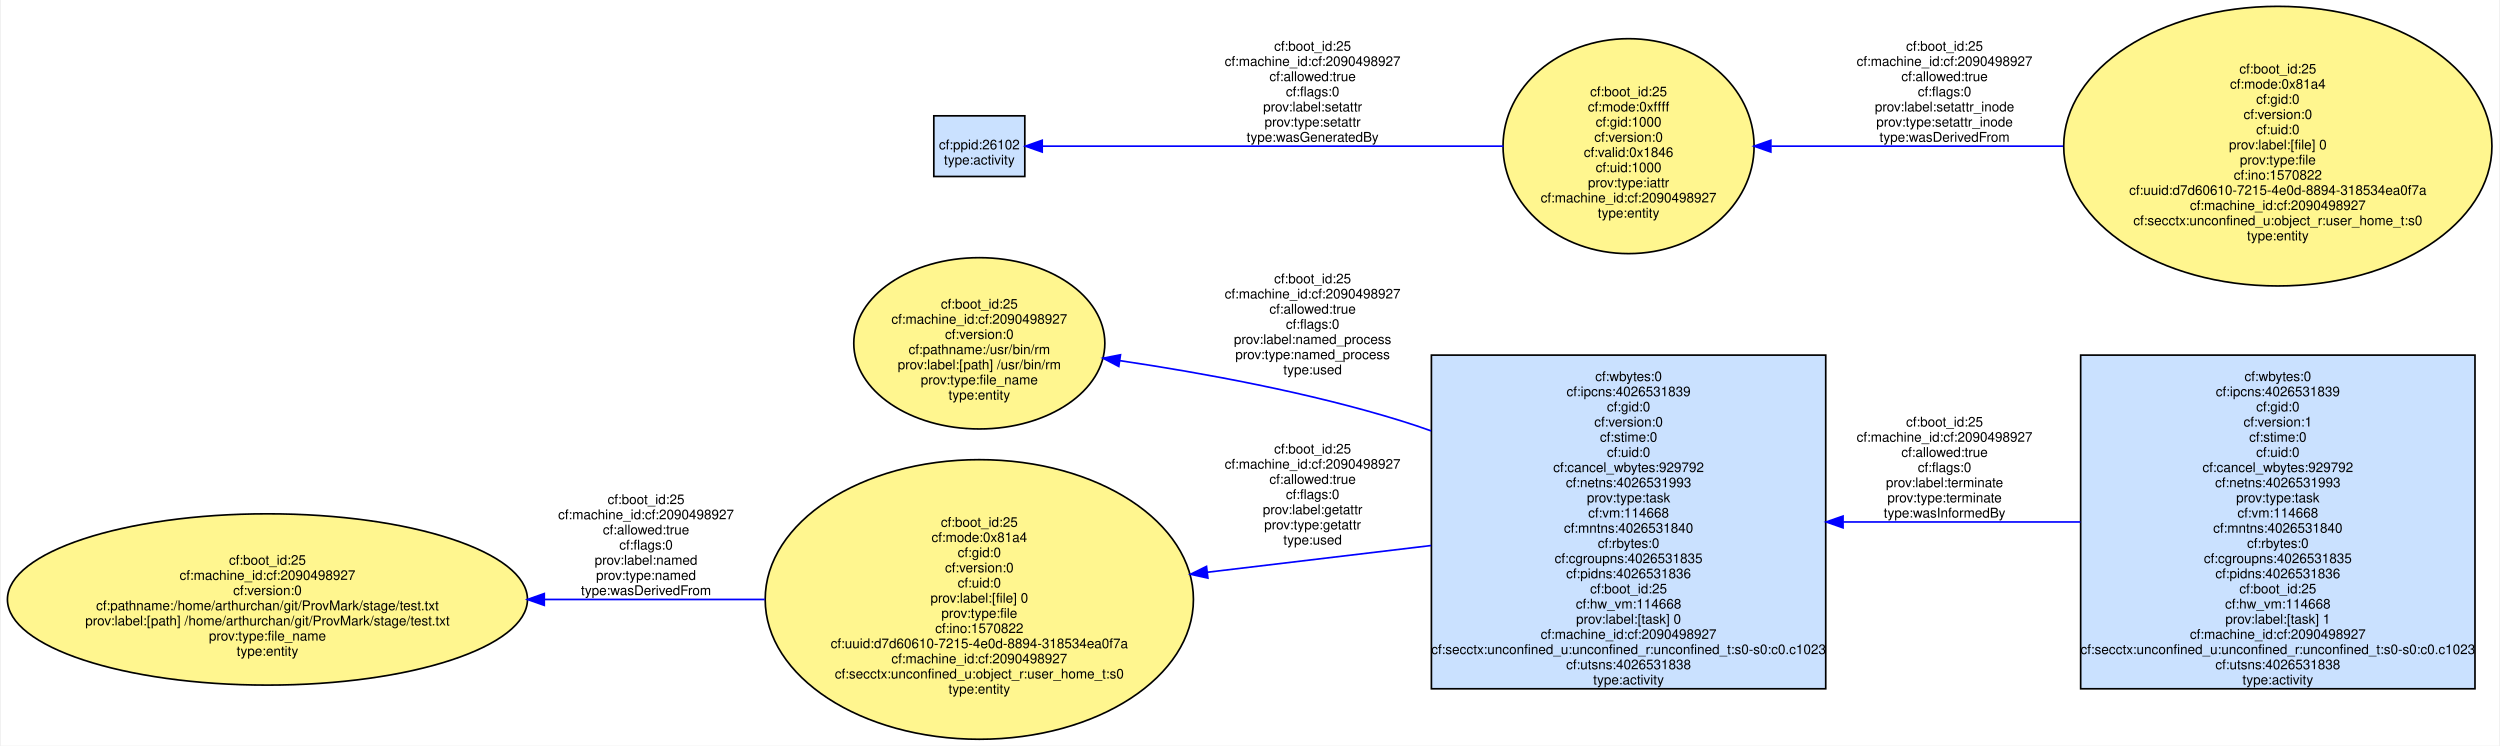
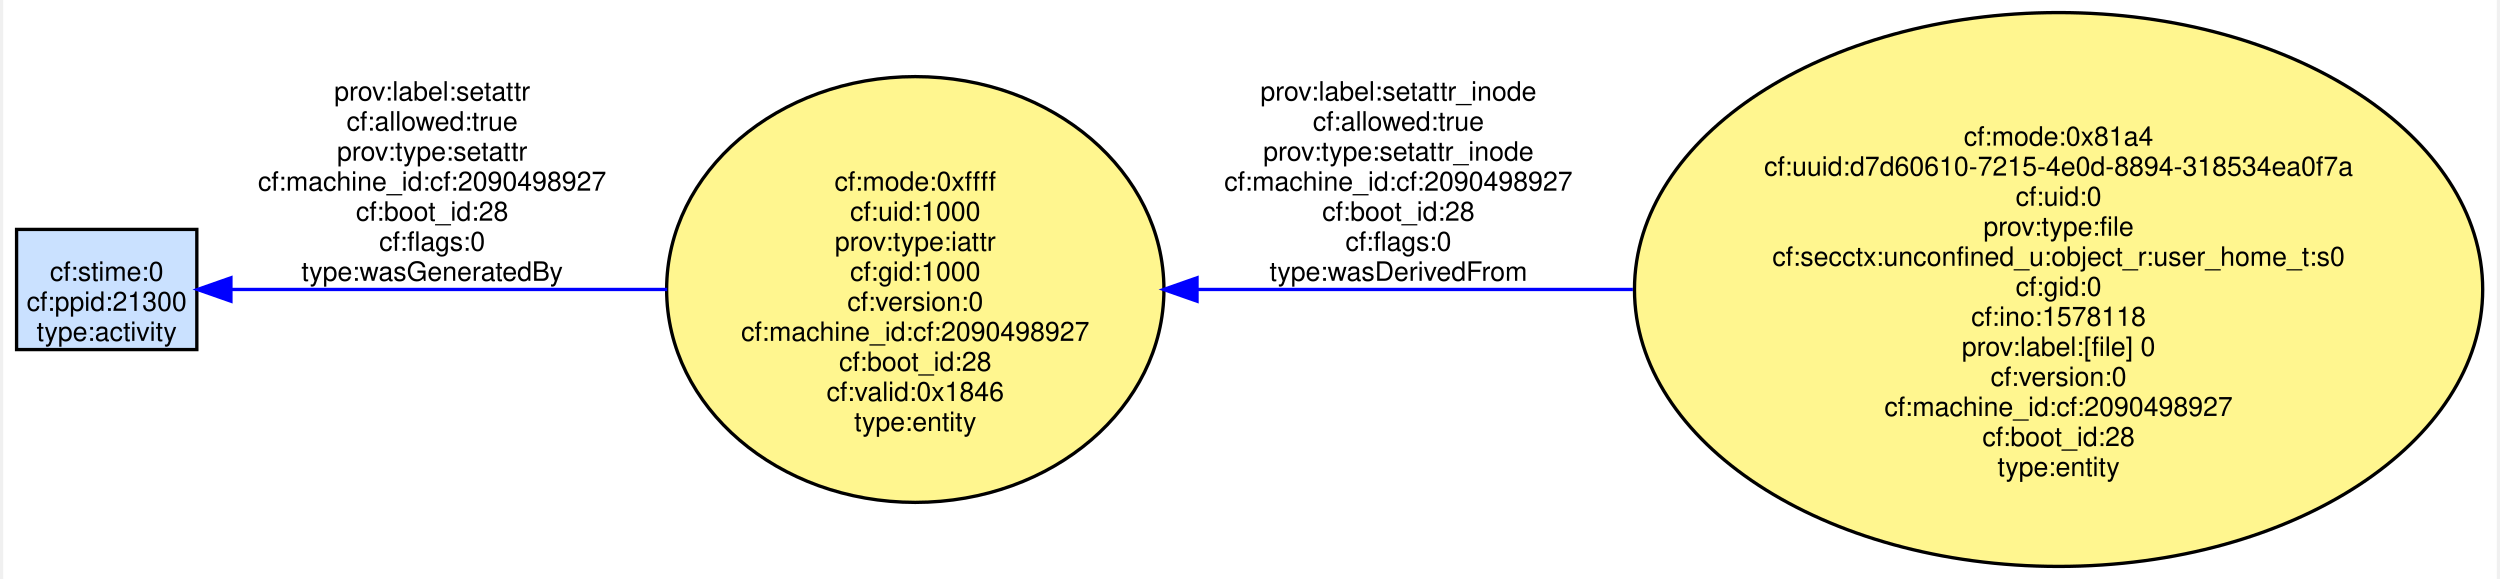
- <svg xmlns="http://www.w3.org/2000/svg" width="1482pt" height="442pt" viewBox="0.00 0.00 1482.42 442.46">
-   <g id="graph0" class="graph" transform="scale(1 1) rotate(0) translate(4 438.463)">
-     <polygon fill="#ffffff" stroke="transparent" points="-4,4 -4,-438.463 1478.415,-438.463 1478.415,4 -4,4" />
+ <svg xmlns="http://www.w3.org/2000/svg" width="747pt" height="173pt" viewBox="0.00 0.00 747.05 173.46">
+   <g id="graph0" class="graph" transform="scale(1 1) rotate(0) translate(4 169.463)">
+     <polygon fill="#ffffff" stroke="transparent" points="-4,4 -4,-169.463 743.051,-169.463 743.051,4 -4,4" />
    <g id="node1" class="node">
-       <polygon fill="#cae1ff" stroke="#000000" points="1078.857,-227.732 844.857,-227.732 844.857,-29.732 1078.857,-29.732 1078.857,-227.732" />
-       <text text-anchor="middle" x="961.857" y="-212.332" font-family="Helvetica,sans-Serif" font-size="8.00" fill="#000000">cf:wbytes:0</text>
-       <text text-anchor="middle" x="961.857" y="-203.332" font-family="Helvetica,sans-Serif" font-size="8.00" fill="#000000">cf:ipcns:4026531839</text>
-       <text text-anchor="middle" x="961.857" y="-194.332" font-family="Helvetica,sans-Serif" font-size="8.00" fill="#000000">cf:gid:0</text>
-       <text text-anchor="middle" x="961.857" y="-185.332" font-family="Helvetica,sans-Serif" font-size="8.00" fill="#000000">cf:version:0</text>
-       <text text-anchor="middle" x="961.857" y="-176.332" font-family="Helvetica,sans-Serif" font-size="8.00" fill="#000000">cf:stime:0</text>
-       <text text-anchor="middle" x="961.857" y="-167.332" font-family="Helvetica,sans-Serif" font-size="8.00" fill="#000000">cf:uid:0</text>
-       <text text-anchor="middle" x="961.857" y="-158.332" font-family="Helvetica,sans-Serif" font-size="8.00" fill="#000000">cf:cancel_wbytes:929792</text>
-       <text text-anchor="middle" x="961.857" y="-149.332" font-family="Helvetica,sans-Serif" font-size="8.00" fill="#000000">cf:netns:4026531993</text>
-       <text text-anchor="middle" x="961.857" y="-140.332" font-family="Helvetica,sans-Serif" font-size="8.00" fill="#000000">prov:type:task</text>
-       <text text-anchor="middle" x="961.857" y="-131.332" font-family="Helvetica,sans-Serif" font-size="8.00" fill="#000000">cf:vm:114668</text>
-       <text text-anchor="middle" x="961.857" y="-122.332" font-family="Helvetica,sans-Serif" font-size="8.00" fill="#000000">cf:mntns:4026531840</text>
-       <text text-anchor="middle" x="961.857" y="-113.332" font-family="Helvetica,sans-Serif" font-size="8.00" fill="#000000">cf:rbytes:0</text>
-       <text text-anchor="middle" x="961.857" y="-104.332" font-family="Helvetica,sans-Serif" font-size="8.00" fill="#000000">cf:cgroupns:4026531835</text>
-       <text text-anchor="middle" x="961.857" y="-95.332" font-family="Helvetica,sans-Serif" font-size="8.00" fill="#000000">cf:pidns:4026531836</text>
-       <text text-anchor="middle" x="961.857" y="-86.332" font-family="Helvetica,sans-Serif" font-size="8.00" fill="#000000">cf:boot_id:25</text>
-       <text text-anchor="middle" x="961.857" y="-77.332" font-family="Helvetica,sans-Serif" font-size="8.00" fill="#000000">cf:hw_vm:114668</text>
-       <text text-anchor="middle" x="961.857" y="-68.332" font-family="Helvetica,sans-Serif" font-size="8.00" fill="#000000">prov:label:[task] 0</text>
-       <text text-anchor="middle" x="961.857" y="-59.331" font-family="Helvetica,sans-Serif" font-size="8.00" fill="#000000">cf:machine_id:cf:2090498927</text>
-       <text text-anchor="middle" x="961.857" y="-50.331" font-family="Helvetica,sans-Serif" font-size="8.00" fill="#000000">cf:secctx:unconfined_u:unconfined_r:unconfined_t:s0-s0:c0.c1023</text>
-       <text text-anchor="middle" x="961.857" y="-41.331" font-family="Helvetica,sans-Serif" font-size="8.00" fill="#000000">cf:utsns:4026531838</text>
-       <text text-anchor="middle" x="961.857" y="-32.331" font-family="Helvetica,sans-Serif" font-size="8.00" fill="#000000">type:activity</text>
+       <polygon fill="#cae1ff" stroke="#000000" points="54,-100.731 0,-100.731 0,-64.731 54,-64.731 54,-100.731" />
+       <text text-anchor="middle" x="27" y="-85.332" font-family="Helvetica,sans-Serif" font-size="8.00" fill="#000000">cf:stime:0</text>
+       <text text-anchor="middle" x="27" y="-76.332" font-family="Helvetica,sans-Serif" font-size="8.00" fill="#000000">cf:ppid:21300</text>
+       <text text-anchor="middle" x="27" y="-67.332" font-family="Helvetica,sans-Serif" font-size="8.00" fill="#000000">type:activity</text>
    </g>
-     <g id="node7" class="node">
-       <ellipse fill="#fff68f" stroke="#000000" cx="576.578" cy="-234.732" rx="74.493" ry="50.824" />
-       <text text-anchor="middle" x="576.578" y="-255.332" font-family="Helvetica,sans-Serif" font-size="8.00" fill="#000000">cf:boot_id:25</text>
-       <text text-anchor="middle" x="576.578" y="-246.332" font-family="Helvetica,sans-Serif" font-size="8.00" fill="#000000">cf:machine_id:cf:2090498927</text>
-       <text text-anchor="middle" x="576.578" y="-237.332" font-family="Helvetica,sans-Serif" font-size="8.00" fill="#000000">cf:version:0</text>
-       <text text-anchor="middle" x="576.578" y="-228.332" font-family="Helvetica,sans-Serif" font-size="8.00" fill="#000000">cf:pathname:/usr/bin/rm</text>
-       <text text-anchor="middle" x="576.578" y="-219.332" font-family="Helvetica,sans-Serif" font-size="8.00" fill="#000000">prov:label:[path] /usr/bin/rm</text>
-       <text text-anchor="middle" x="576.578" y="-210.332" font-family="Helvetica,sans-Serif" font-size="8.00" fill="#000000">prov:type:file_name</text>
-       <text text-anchor="middle" x="576.578" y="-201.332" font-family="Helvetica,sans-Serif" font-size="8.00" fill="#000000">type:entity</text>
+     <g id="node2" class="node">
+       <ellipse fill="#fff68f" stroke="#000000" cx="269.246" cy="-82.731" rx="74.493" ry="63.779" />
+       <text text-anchor="middle" x="269.246" y="-112.332" font-family="Helvetica,sans-Serif" font-size="8.00" fill="#000000">cf:mode:0xffff</text>
+       <text text-anchor="middle" x="269.246" y="-103.332" font-family="Helvetica,sans-Serif" font-size="8.00" fill="#000000">cf:uid:1000</text>
+       <text text-anchor="middle" x="269.246" y="-94.332" font-family="Helvetica,sans-Serif" font-size="8.00" fill="#000000">prov:type:iattr</text>
+       <text text-anchor="middle" x="269.246" y="-85.332" font-family="Helvetica,sans-Serif" font-size="8.00" fill="#000000">cf:gid:1000</text>
+       <text text-anchor="middle" x="269.246" y="-76.332" font-family="Helvetica,sans-Serif" font-size="8.00" fill="#000000">cf:version:0</text>
+       <text text-anchor="middle" x="269.246" y="-67.332" font-family="Helvetica,sans-Serif" font-size="8.00" fill="#000000">cf:machine_id:cf:2090498927</text>
+       <text text-anchor="middle" x="269.246" y="-58.331" font-family="Helvetica,sans-Serif" font-size="8.00" fill="#000000">cf:boot_id:28</text>
+       <text text-anchor="middle" x="269.246" y="-49.331" font-family="Helvetica,sans-Serif" font-size="8.00" fill="#000000">cf:valid:0x1846</text>
+       <text text-anchor="middle" x="269.246" y="-40.331" font-family="Helvetica,sans-Serif" font-size="8.00" fill="#000000">type:entity</text>
+     </g>
+     <g id="edge1" class="edge">
+       <path fill="none" stroke="#0000ff" d="M194.918,-82.731C151.686,-82.731 99.055,-82.731 64.372,-82.731" />
+       <polygon fill="#0000ff" stroke="#0000ff" points="64.215,-79.232 54.215,-82.731 64.215,-86.232 64.215,-79.232" />
+       <text text-anchor="middle" x="124.5" y="-139.332" font-family="Helvetica,sans-Serif" font-size="8.00" fill="#000000">prov:label:setattr</text>
+       <text text-anchor="middle" x="124.5" y="-130.332" font-family="Helvetica,sans-Serif" font-size="8.00" fill="#000000">cf:allowed:true</text>
+       <text text-anchor="middle" x="124.5" y="-121.332" font-family="Helvetica,sans-Serif" font-size="8.00" fill="#000000">prov:type:setattr</text>
+       <text text-anchor="middle" x="124.5" y="-112.332" font-family="Helvetica,sans-Serif" font-size="8.00" fill="#000000">cf:machine_id:cf:2090498927</text>
+       <text text-anchor="middle" x="124.5" y="-103.332" font-family="Helvetica,sans-Serif" font-size="8.00" fill="#000000">cf:boot_id:28</text>
+       <text text-anchor="middle" x="124.5" y="-94.332" font-family="Helvetica,sans-Serif" font-size="8.00" fill="#000000">cf:flags:0</text>
+       <text text-anchor="middle" x="124.5" y="-85.332" font-family="Helvetica,sans-Serif" font-size="8.00" fill="#000000">type:wasGeneratedBy</text>
+     </g>
+     <g id="node3" class="node">
+       <ellipse fill="#fff68f" stroke="#000000" cx="611.772" cy="-82.731" rx="127.059" ry="82.964" />
+       <text text-anchor="middle" x="611.772" y="-125.832" font-family="Helvetica,sans-Serif" font-size="8.00" fill="#000000">cf:mode:0x81a4</text>
+       <text text-anchor="middle" x="611.772" y="-116.832" font-family="Helvetica,sans-Serif" font-size="8.00" fill="#000000">cf:uuid:d7d60610-7215-4e0d-8894-318534ea0f7a</text>
+       <text text-anchor="middle" x="611.772" y="-107.832" font-family="Helvetica,sans-Serif" font-size="8.00" fill="#000000">cf:uid:0</text>
+       <text text-anchor="middle" x="611.772" y="-98.832" font-family="Helvetica,sans-Serif" font-size="8.00" fill="#000000">prov:type:file</text>
+       <text text-anchor="middle" x="611.772" y="-89.832" font-family="Helvetica,sans-Serif" font-size="8.00" fill="#000000">cf:secctx:unconfined_u:object_r:user_home_t:s0</text>
+       <text text-anchor="middle" x="611.772" y="-80.832" font-family="Helvetica,sans-Serif" font-size="8.00" fill="#000000">cf:gid:0</text>
+       <text text-anchor="middle" x="611.772" y="-71.832" font-family="Helvetica,sans-Serif" font-size="8.00" fill="#000000">cf:ino:1578118</text>
+       <text text-anchor="middle" x="611.772" y="-62.831" font-family="Helvetica,sans-Serif" font-size="8.00" fill="#000000">prov:label:[file] 0</text>
+       <text text-anchor="middle" x="611.772" y="-53.831" font-family="Helvetica,sans-Serif" font-size="8.00" fill="#000000">cf:version:0</text>
+       <text text-anchor="middle" x="611.772" y="-44.831" font-family="Helvetica,sans-Serif" font-size="8.00" fill="#000000">cf:machine_id:cf:2090498927</text>
+       <text text-anchor="middle" x="611.772" y="-35.831" font-family="Helvetica,sans-Serif" font-size="8.00" fill="#000000">cf:boot_id:28</text>
+       <text text-anchor="middle" x="611.772" y="-26.831" font-family="Helvetica,sans-Serif" font-size="8.00" fill="#000000">type:entity</text>
    </g>
    <g id="edge2" class="edge">
-       <path fill="none" stroke="#0000ff" d="M844.683,-182.766C838.702,-184.907 832.738,-186.912 826.857,-188.732 772.367,-205.587 709.182,-217.141 659.932,-224.454" />
-       <polygon fill="#0000ff" stroke="#0000ff" points="659.35,-221.001 649.958,-225.905 660.358,-227.928 659.35,-221.001" />
-       <text text-anchor="middle" x="774.357" y="-270.332" font-family="Helvetica,sans-Serif" font-size="8.00" fill="#000000">cf:boot_id:25</text>
-       <text text-anchor="middle" x="774.357" y="-261.332" font-family="Helvetica,sans-Serif" font-size="8.00" fill="#000000">cf:machine_id:cf:2090498927</text>
-       <text text-anchor="middle" x="774.357" y="-252.332" font-family="Helvetica,sans-Serif" font-size="8.00" fill="#000000">cf:allowed:true</text>
-       <text text-anchor="middle" x="774.357" y="-243.332" font-family="Helvetica,sans-Serif" font-size="8.00" fill="#000000">cf:flags:0</text>
-       <text text-anchor="middle" x="774.357" y="-234.332" font-family="Helvetica,sans-Serif" font-size="8.00" fill="#000000">prov:label:named_process</text>
-       <text text-anchor="middle" x="774.357" y="-225.332" font-family="Helvetica,sans-Serif" font-size="8.00" fill="#000000">prov:type:named_process</text>
-       <text text-anchor="middle" x="774.357" y="-216.332" font-family="Helvetica,sans-Serif" font-size="8.00" fill="#000000">type:used</text>
-     </g>
-     <g id="node8" class="node">
-       <ellipse fill="#fff68f" stroke="#000000" cx="576.578" cy="-82.731" rx="127.059" ry="82.964" />
-       <text text-anchor="middle" x="576.578" y="-125.832" font-family="Helvetica,sans-Serif" font-size="8.00" fill="#000000">cf:boot_id:25</text>
-       <text text-anchor="middle" x="576.578" y="-116.832" font-family="Helvetica,sans-Serif" font-size="8.00" fill="#000000">cf:mode:0x81a4</text>
-       <text text-anchor="middle" x="576.578" y="-107.832" font-family="Helvetica,sans-Serif" font-size="8.00" fill="#000000">cf:gid:0</text>
-       <text text-anchor="middle" x="576.578" y="-98.832" font-family="Helvetica,sans-Serif" font-size="8.00" fill="#000000">cf:version:0</text>
-       <text text-anchor="middle" x="576.578" y="-89.832" font-family="Helvetica,sans-Serif" font-size="8.00" fill="#000000">cf:uid:0</text>
-       <text text-anchor="middle" x="576.578" y="-80.832" font-family="Helvetica,sans-Serif" font-size="8.00" fill="#000000">prov:label:[file] 0</text>
-       <text text-anchor="middle" x="576.578" y="-71.832" font-family="Helvetica,sans-Serif" font-size="8.00" fill="#000000">prov:type:file</text>
-       <text text-anchor="middle" x="576.578" y="-62.831" font-family="Helvetica,sans-Serif" font-size="8.00" fill="#000000">cf:ino:1570822</text>
-       <text text-anchor="middle" x="576.578" y="-53.831" font-family="Helvetica,sans-Serif" font-size="8.00" fill="#000000">cf:uuid:d7d60610-7215-4e0d-8894-318534ea0f7a</text>
-       <text text-anchor="middle" x="576.578" y="-44.831" font-family="Helvetica,sans-Serif" font-size="8.00" fill="#000000">cf:machine_id:cf:2090498927</text>
-       <text text-anchor="middle" x="576.578" y="-35.831" font-family="Helvetica,sans-Serif" font-size="8.00" fill="#000000">cf:secctx:unconfined_u:object_r:user_home_t:s0</text>
-       <text text-anchor="middle" x="576.578" y="-26.831" font-family="Helvetica,sans-Serif" font-size="8.00" fill="#000000">type:entity</text>
-     </g>
-     <g id="edge1" class="edge">
-       <path fill="none" stroke="#0000ff" d="M844.691,-114.743C802.792,-109.74 755.234,-104.062 711.926,-98.891" />
-       <polygon fill="#0000ff" stroke="#0000ff" points="712.232,-95.403 701.887,-97.693 711.402,-102.354 712.232,-95.403" />
-       <text text-anchor="middle" x="774.357" y="-169.332" font-family="Helvetica,sans-Serif" font-size="8.00" fill="#000000">cf:boot_id:25</text>
-       <text text-anchor="middle" x="774.357" y="-160.332" font-family="Helvetica,sans-Serif" font-size="8.00" fill="#000000">cf:machine_id:cf:2090498927</text>
-       <text text-anchor="middle" x="774.357" y="-151.332" font-family="Helvetica,sans-Serif" font-size="8.00" fill="#000000">cf:allowed:true</text>
-       <text text-anchor="middle" x="774.357" y="-142.332" font-family="Helvetica,sans-Serif" font-size="8.00" fill="#000000">cf:flags:0</text>
-       <text text-anchor="middle" x="774.357" y="-133.332" font-family="Helvetica,sans-Serif" font-size="8.00" fill="#000000">prov:label:getattr</text>
-       <text text-anchor="middle" x="774.357" y="-124.332" font-family="Helvetica,sans-Serif" font-size="8.00" fill="#000000">prov:type:getattr</text>
-       <text text-anchor="middle" x="774.357" y="-115.332" font-family="Helvetica,sans-Serif" font-size="8.00" fill="#000000">type:used</text>
-     </g>
-     <g id="node2" class="node">
-       <polygon fill="#cae1ff" stroke="#000000" points="1464.136,-227.732 1230.136,-227.732 1230.136,-29.732 1464.136,-29.732 1464.136,-227.732" />
-       <text text-anchor="middle" x="1347.136" y="-212.332" font-family="Helvetica,sans-Serif" font-size="8.00" fill="#000000">cf:wbytes:0</text>
-       <text text-anchor="middle" x="1347.136" y="-203.332" font-family="Helvetica,sans-Serif" font-size="8.00" fill="#000000">cf:ipcns:4026531839</text>
-       <text text-anchor="middle" x="1347.136" y="-194.332" font-family="Helvetica,sans-Serif" font-size="8.00" fill="#000000">cf:gid:0</text>
-       <text text-anchor="middle" x="1347.136" y="-185.332" font-family="Helvetica,sans-Serif" font-size="8.00" fill="#000000">cf:version:1</text>
-       <text text-anchor="middle" x="1347.136" y="-176.332" font-family="Helvetica,sans-Serif" font-size="8.00" fill="#000000">cf:stime:0</text>
-       <text text-anchor="middle" x="1347.136" y="-167.332" font-family="Helvetica,sans-Serif" font-size="8.00" fill="#000000">cf:uid:0</text>
-       <text text-anchor="middle" x="1347.136" y="-158.332" font-family="Helvetica,sans-Serif" font-size="8.00" fill="#000000">cf:cancel_wbytes:929792</text>
-       <text text-anchor="middle" x="1347.136" y="-149.332" font-family="Helvetica,sans-Serif" font-size="8.00" fill="#000000">cf:netns:4026531993</text>
-       <text text-anchor="middle" x="1347.136" y="-140.332" font-family="Helvetica,sans-Serif" font-size="8.00" fill="#000000">prov:type:task</text>
-       <text text-anchor="middle" x="1347.136" y="-131.332" font-family="Helvetica,sans-Serif" font-size="8.00" fill="#000000">cf:vm:114668</text>
-       <text text-anchor="middle" x="1347.136" y="-122.332" font-family="Helvetica,sans-Serif" font-size="8.00" fill="#000000">cf:mntns:4026531840</text>
-       <text text-anchor="middle" x="1347.136" y="-113.332" font-family="Helvetica,sans-Serif" font-size="8.00" fill="#000000">cf:rbytes:0</text>
-       <text text-anchor="middle" x="1347.136" y="-104.332" font-family="Helvetica,sans-Serif" font-size="8.00" fill="#000000">cf:cgroupns:4026531835</text>
-       <text text-anchor="middle" x="1347.136" y="-95.332" font-family="Helvetica,sans-Serif" font-size="8.00" fill="#000000">cf:pidns:4026531836</text>
-       <text text-anchor="middle" x="1347.136" y="-86.332" font-family="Helvetica,sans-Serif" font-size="8.00" fill="#000000">cf:boot_id:25</text>
-       <text text-anchor="middle" x="1347.136" y="-77.332" font-family="Helvetica,sans-Serif" font-size="8.00" fill="#000000">cf:hw_vm:114668</text>
-       <text text-anchor="middle" x="1347.136" y="-68.332" font-family="Helvetica,sans-Serif" font-size="8.00" fill="#000000">prov:label:[task] 1</text>
-       <text text-anchor="middle" x="1347.136" y="-59.331" font-family="Helvetica,sans-Serif" font-size="8.00" fill="#000000">cf:machine_id:cf:2090498927</text>
-       <text text-anchor="middle" x="1347.136" y="-50.331" font-family="Helvetica,sans-Serif" font-size="8.00" fill="#000000">cf:secctx:unconfined_u:unconfined_r:unconfined_t:s0-s0:c0.c1023</text>
-       <text text-anchor="middle" x="1347.136" y="-41.331" font-family="Helvetica,sans-Serif" font-size="8.00" fill="#000000">cf:utsns:4026531838</text>
-       <text text-anchor="middle" x="1347.136" y="-32.331" font-family="Helvetica,sans-Serif" font-size="8.00" fill="#000000">type:activity</text>
-     </g>
-     <g id="edge4" class="edge">
-       <path fill="none" stroke="#0000ff" d="M1229.97,-128.732C1185.513,-128.732 1134.685,-128.732 1089.322,-128.732" />
-       <polygon fill="#0000ff" stroke="#0000ff" points="1089.129,-125.232 1079.129,-128.732 1089.129,-132.232 1089.129,-125.232" />
-       <text text-anchor="middle" x="1149.357" y="-185.332" font-family="Helvetica,sans-Serif" font-size="8.00" fill="#000000">cf:boot_id:25</text>
-       <text text-anchor="middle" x="1149.357" y="-176.332" font-family="Helvetica,sans-Serif" font-size="8.00" fill="#000000">cf:machine_id:cf:2090498927</text>
-       <text text-anchor="middle" x="1149.357" y="-167.332" font-family="Helvetica,sans-Serif" font-size="8.00" fill="#000000">cf:allowed:true</text>
-       <text text-anchor="middle" x="1149.357" y="-158.332" font-family="Helvetica,sans-Serif" font-size="8.00" fill="#000000">cf:flags:0</text>
-       <text text-anchor="middle" x="1149.357" y="-149.332" font-family="Helvetica,sans-Serif" font-size="8.00" fill="#000000">prov:label:terminate</text>
-       <text text-anchor="middle" x="1149.357" y="-140.332" font-family="Helvetica,sans-Serif" font-size="8.00" fill="#000000">prov:type:terminate</text>
-       <text text-anchor="middle" x="1149.357" y="-131.332" font-family="Helvetica,sans-Serif" font-size="8.00" fill="#000000">type:wasInformedBy</text>
-     </g>
-     <g id="node3" class="node">
-       <polygon fill="#cae1ff" stroke="#000000" points="603.578,-369.731 549.578,-369.731 549.578,-333.731 603.578,-333.731 603.578,-369.731" />
-       <text text-anchor="middle" x="576.578" y="-349.832" font-family="Helvetica,sans-Serif" font-size="8.00" fill="#000000">cf:ppid:26102</text>
-       <text text-anchor="middle" x="576.578" y="-340.832" font-family="Helvetica,sans-Serif" font-size="8.00" fill="#000000">type:activity</text>
-     </g>
-     <g id="node4" class="node">
-       <ellipse fill="#fff68f" stroke="#000000" cx="961.857" cy="-351.731" rx="74.493" ry="63.779" />
-       <text text-anchor="middle" x="961.857" y="-381.332" font-family="Helvetica,sans-Serif" font-size="8.00" fill="#000000">cf:boot_id:25</text>
-       <text text-anchor="middle" x="961.857" y="-372.332" font-family="Helvetica,sans-Serif" font-size="8.00" fill="#000000">cf:mode:0xffff</text>
-       <text text-anchor="middle" x="961.857" y="-363.332" font-family="Helvetica,sans-Serif" font-size="8.00" fill="#000000">cf:gid:1000</text>
-       <text text-anchor="middle" x="961.857" y="-354.332" font-family="Helvetica,sans-Serif" font-size="8.00" fill="#000000">cf:version:0</text>
-       <text text-anchor="middle" x="961.857" y="-345.332" font-family="Helvetica,sans-Serif" font-size="8.00" fill="#000000">cf:valid:0x1846</text>
-       <text text-anchor="middle" x="961.857" y="-336.332" font-family="Helvetica,sans-Serif" font-size="8.00" fill="#000000">cf:uid:1000</text>
-       <text text-anchor="middle" x="961.857" y="-327.332" font-family="Helvetica,sans-Serif" font-size="8.00" fill="#000000">prov:type:iattr</text>
-       <text text-anchor="middle" x="961.857" y="-318.332" font-family="Helvetica,sans-Serif" font-size="8.00" fill="#000000">cf:machine_id:cf:2090498927</text>
-       <text text-anchor="middle" x="961.857" y="-309.332" font-family="Helvetica,sans-Serif" font-size="8.00" fill="#000000">type:entity</text>
-     </g>
-     <g id="edge3" class="edge">
-       <path fill="none" stroke="#0000ff" d="M887.571,-351.731C805.715,-351.731 677.309,-351.731 614.179,-351.731" />
-       <polygon fill="#0000ff" stroke="#0000ff" points="613.9,-348.232 603.9,-351.731 613.9,-355.232 613.9,-348.232" />
-       <text text-anchor="middle" x="774.357" y="-408.332" font-family="Helvetica,sans-Serif" font-size="8.00" fill="#000000">cf:boot_id:25</text>
-       <text text-anchor="middle" x="774.357" y="-399.332" font-family="Helvetica,sans-Serif" font-size="8.00" fill="#000000">cf:machine_id:cf:2090498927</text>
-       <text text-anchor="middle" x="774.357" y="-390.332" font-family="Helvetica,sans-Serif" font-size="8.00" fill="#000000">cf:allowed:true</text>
-       <text text-anchor="middle" x="774.357" y="-381.332" font-family="Helvetica,sans-Serif" font-size="8.00" fill="#000000">cf:flags:0</text>
-       <text text-anchor="middle" x="774.357" y="-372.332" font-family="Helvetica,sans-Serif" font-size="8.00" fill="#000000">prov:label:setattr</text>
-       <text text-anchor="middle" x="774.357" y="-363.332" font-family="Helvetica,sans-Serif" font-size="8.00" fill="#000000">prov:type:setattr</text>
-       <text text-anchor="middle" x="774.357" y="-354.332" font-family="Helvetica,sans-Serif" font-size="8.00" fill="#000000">type:wasGeneratedBy</text>
-     </g>
-     <g id="node5" class="node">
-       <ellipse fill="#fff68f" stroke="#000000" cx="1347.136" cy="-351.731" rx="127.059" ry="82.964" />
-       <text text-anchor="middle" x="1347.136" y="-394.832" font-family="Helvetica,sans-Serif" font-size="8.00" fill="#000000">cf:boot_id:25</text>
-       <text text-anchor="middle" x="1347.136" y="-385.832" font-family="Helvetica,sans-Serif" font-size="8.00" fill="#000000">cf:mode:0x81a4</text>
-       <text text-anchor="middle" x="1347.136" y="-376.832" font-family="Helvetica,sans-Serif" font-size="8.00" fill="#000000">cf:gid:0</text>
-       <text text-anchor="middle" x="1347.136" y="-367.832" font-family="Helvetica,sans-Serif" font-size="8.00" fill="#000000">cf:version:0</text>
-       <text text-anchor="middle" x="1347.136" y="-358.832" font-family="Helvetica,sans-Serif" font-size="8.00" fill="#000000">cf:uid:0</text>
-       <text text-anchor="middle" x="1347.136" y="-349.832" font-family="Helvetica,sans-Serif" font-size="8.00" fill="#000000">prov:label:[file] 0</text>
-       <text text-anchor="middle" x="1347.136" y="-340.832" font-family="Helvetica,sans-Serif" font-size="8.00" fill="#000000">prov:type:file</text>
-       <text text-anchor="middle" x="1347.136" y="-331.832" font-family="Helvetica,sans-Serif" font-size="8.00" fill="#000000">cf:ino:1570822</text>
-       <text text-anchor="middle" x="1347.136" y="-322.832" font-family="Helvetica,sans-Serif" font-size="8.00" fill="#000000">cf:uuid:d7d60610-7215-4e0d-8894-318534ea0f7a</text>
-       <text text-anchor="middle" x="1347.136" y="-313.832" font-family="Helvetica,sans-Serif" font-size="8.00" fill="#000000">cf:machine_id:cf:2090498927</text>
-       <text text-anchor="middle" x="1347.136" y="-304.832" font-family="Helvetica,sans-Serif" font-size="8.00" fill="#000000">cf:secctx:unconfined_u:object_r:user_home_t:s0</text>
-       <text text-anchor="middle" x="1347.136" y="-295.832" font-family="Helvetica,sans-Serif" font-size="8.00" fill="#000000">type:entity</text>
-     </g>
-     <g id="edge6" class="edge">
-       <path fill="none" stroke="#0000ff" d="M1219.646,-351.731C1162.761,-351.731 1097.284,-351.731 1046.554,-351.731" />
-       <polygon fill="#0000ff" stroke="#0000ff" points="1046.287,-348.232 1036.287,-351.731 1046.287,-355.232 1046.287,-348.232" />
-       <text text-anchor="middle" x="1149.357" y="-408.332" font-family="Helvetica,sans-Serif" font-size="8.00" fill="#000000">cf:boot_id:25</text>
-       <text text-anchor="middle" x="1149.357" y="-399.332" font-family="Helvetica,sans-Serif" font-size="8.00" fill="#000000">cf:machine_id:cf:2090498927</text>
-       <text text-anchor="middle" x="1149.357" y="-390.332" font-family="Helvetica,sans-Serif" font-size="8.00" fill="#000000">cf:allowed:true</text>
-       <text text-anchor="middle" x="1149.357" y="-381.332" font-family="Helvetica,sans-Serif" font-size="8.00" fill="#000000">cf:flags:0</text>
-       <text text-anchor="middle" x="1149.357" y="-372.332" font-family="Helvetica,sans-Serif" font-size="8.00" fill="#000000">prov:label:setattr_inode</text>
-       <text text-anchor="middle" x="1149.357" y="-363.332" font-family="Helvetica,sans-Serif" font-size="8.00" fill="#000000">prov:type:setattr_inode</text>
-       <text text-anchor="middle" x="1149.357" y="-354.332" font-family="Helvetica,sans-Serif" font-size="8.00" fill="#000000">type:wasDerivedFrom</text>
-     </g>
-     <g id="node6" class="node">
-       <ellipse fill="#fff68f" stroke="#000000" cx="154.149" cy="-82.731" rx="154.299" ry="50.824" />
-       <text text-anchor="middle" x="154.149" y="-103.332" font-family="Helvetica,sans-Serif" font-size="8.00" fill="#000000">cf:boot_id:25</text>
-       <text text-anchor="middle" x="154.149" y="-94.332" font-family="Helvetica,sans-Serif" font-size="8.00" fill="#000000">cf:machine_id:cf:2090498927</text>
-       <text text-anchor="middle" x="154.149" y="-85.332" font-family="Helvetica,sans-Serif" font-size="8.00" fill="#000000">cf:version:0</text>
-       <text text-anchor="middle" x="154.149" y="-76.332" font-family="Helvetica,sans-Serif" font-size="8.00" fill="#000000">cf:pathname:/home/arthurchan/git/ProvMark/stage/test.txt</text>
-       <text text-anchor="middle" x="154.149" y="-67.332" font-family="Helvetica,sans-Serif" font-size="8.00" fill="#000000">prov:label:[path] /home/arthurchan/git/ProvMark/stage/test.txt</text>
-       <text text-anchor="middle" x="154.149" y="-58.331" font-family="Helvetica,sans-Serif" font-size="8.00" fill="#000000">prov:type:file_name</text>
-       <text text-anchor="middle" x="154.149" y="-49.331" font-family="Helvetica,sans-Serif" font-size="8.00" fill="#000000">type:entity</text>
-     </g>
-     <g id="edge5" class="edge">
-       <path fill="none" stroke="#0000ff" d="M449.262,-82.731C408.131,-82.731 361.932,-82.731 318.513,-82.731" />
-       <polygon fill="#0000ff" stroke="#0000ff" points="318.421,-79.232 308.421,-82.731 318.421,-86.232 318.421,-79.232" />
-       <text text-anchor="middle" x="378.799" y="-139.332" font-family="Helvetica,sans-Serif" font-size="8.00" fill="#000000">cf:boot_id:25</text>
-       <text text-anchor="middle" x="378.799" y="-130.332" font-family="Helvetica,sans-Serif" font-size="8.00" fill="#000000">cf:machine_id:cf:2090498927</text>
-       <text text-anchor="middle" x="378.799" y="-121.332" font-family="Helvetica,sans-Serif" font-size="8.00" fill="#000000">cf:allowed:true</text>
-       <text text-anchor="middle" x="378.799" y="-112.332" font-family="Helvetica,sans-Serif" font-size="8.00" fill="#000000">cf:flags:0</text>
-       <text text-anchor="middle" x="378.799" y="-103.332" font-family="Helvetica,sans-Serif" font-size="8.00" fill="#000000">prov:label:named</text>
-       <text text-anchor="middle" x="378.799" y="-94.332" font-family="Helvetica,sans-Serif" font-size="8.00" fill="#000000">prov:type:named</text>
-       <text text-anchor="middle" x="378.799" y="-85.332" font-family="Helvetica,sans-Serif" font-size="8.00" fill="#000000">type:wasDerivedFrom</text>
+       <path fill="none" stroke="#0000ff" d="M484.228,-82.731C440.659,-82.731 393.046,-82.731 353.726,-82.731" />
+       <polygon fill="#0000ff" stroke="#0000ff" points="353.655,-79.232 343.655,-82.731 353.655,-86.232 353.655,-79.232" />
+       <text text-anchor="middle" x="413.992" y="-139.332" font-family="Helvetica,sans-Serif" font-size="8.00" fill="#000000">prov:label:setattr_inode</text>
+       <text text-anchor="middle" x="413.992" y="-130.332" font-family="Helvetica,sans-Serif" font-size="8.00" fill="#000000">cf:allowed:true</text>
+       <text text-anchor="middle" x="413.992" y="-121.332" font-family="Helvetica,sans-Serif" font-size="8.00" fill="#000000">prov:type:setattr_inode</text>
+       <text text-anchor="middle" x="413.992" y="-112.332" font-family="Helvetica,sans-Serif" font-size="8.00" fill="#000000">cf:machine_id:cf:2090498927</text>
+       <text text-anchor="middle" x="413.992" y="-103.332" font-family="Helvetica,sans-Serif" font-size="8.00" fill="#000000">cf:boot_id:28</text>
+       <text text-anchor="middle" x="413.992" y="-94.332" font-family="Helvetica,sans-Serif" font-size="8.00" fill="#000000">cf:flags:0</text>
+       <text text-anchor="middle" x="413.992" y="-85.332" font-family="Helvetica,sans-Serif" font-size="8.00" fill="#000000">type:wasDerivedFrom</text>
    </g>
  </g>
</svg>
